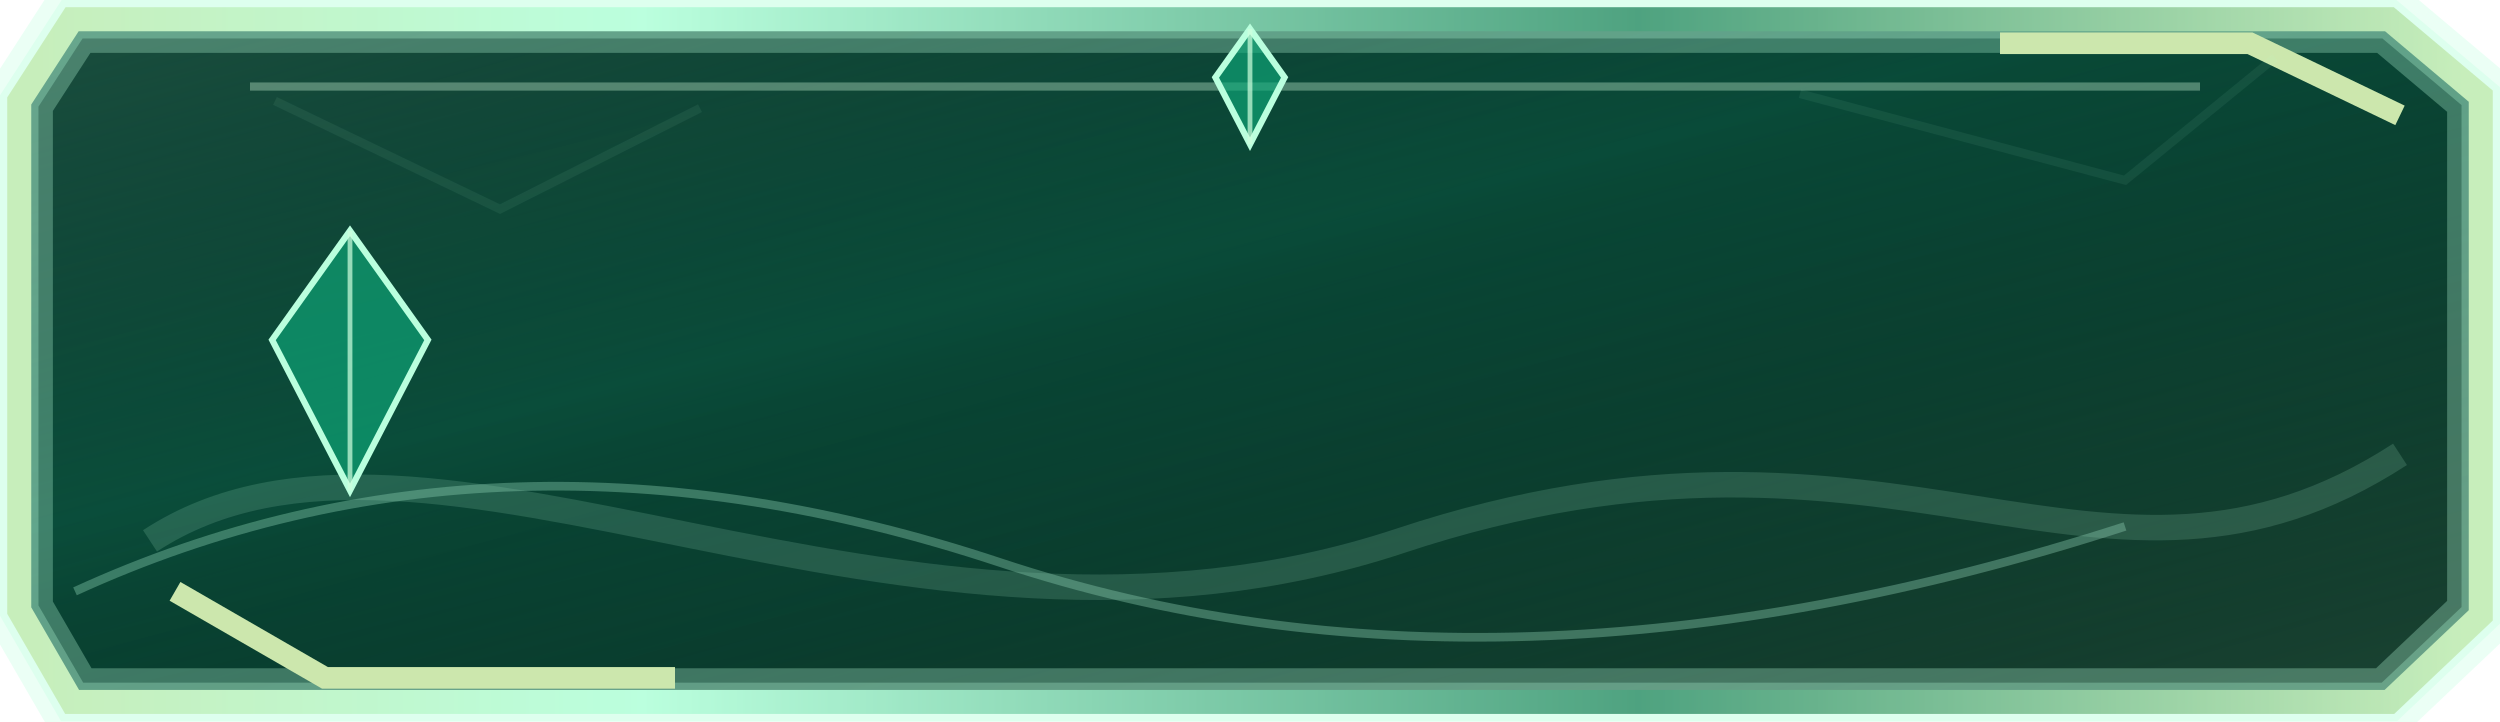
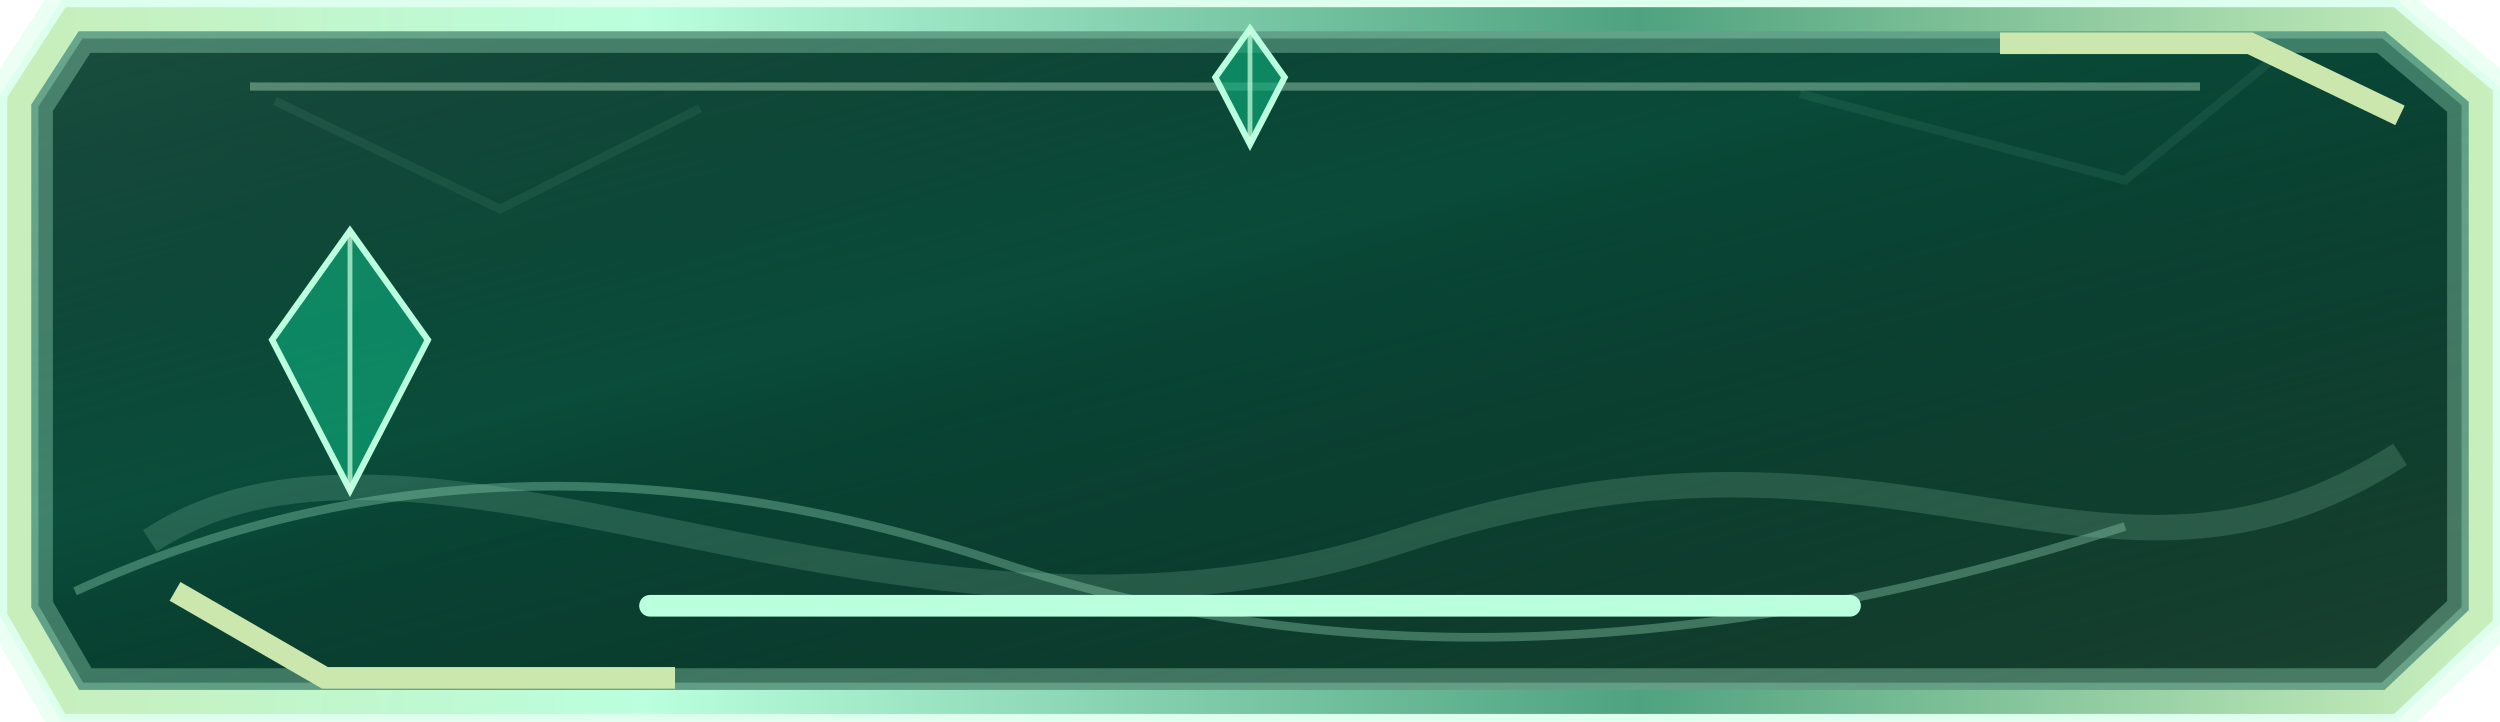
<svg xmlns="http://www.w3.org/2000/svg" width="520" height="150" viewBox="0 0 520 150" data-component="seleccionado" data-state="seleccionado">
  <defs>
    <linearGradient id="base" x1="0" y1="0" x2=".85" y2="1">
      <stop stop-color="#071b17" />
      <stop offset=".43" stop-color="#0a4635" />
      <stop offset="1" stop-color="#061812" />
    </linearGradient>
    <linearGradient id="glass" x1="0" y1="0" x2="1" y2="1">
      <stop stop-color="#5defbb" stop-opacity=".24" />
      <stop offset=".45" stop-color="#008a67" stop-opacity=".05" />
      <stop offset="1" stop-color="#70ffbc" stop-opacity=".20" />
    </linearGradient>
    <linearGradient id="edge" x1="0" y1="0" x2="1" y2="0">
      <stop stop-color="#cce7ad" />
      <stop offset=".25" stop-color="#baffde" />
      <stop offset=".66" stop-color="#207b58" />
      <stop offset="1" stop-color="#cce7ad" />
    </linearGradient>
    <linearGradient id="bar" x1="0" x2="1" y1="0" y2=".2">
      <stop stop-color="#138b64" />
      <stop offset=".45" stop-color="#baffde" />
      <stop offset="1" stop-color="#0b9a6b" />
    </linearGradient>
    <radialGradient id="aura">
      <stop stop-color="#baffde" stop-opacity=".30" />
      <stop offset="1" stop-color="#baffde" stop-opacity="0" />
    </radialGradient>
  </defs>
  <path d="M 15.0 4 L 497.0 4 L 516.0 20.0 L 516.0 128.0 L 497.0 146.0 L 15.0 146.0 L 4 127.0 L 4 21.0 Z" fill="url(#base)" stroke="#baffde" stroke-opacity=".30" stroke-width="8" />
  <path d="M 15.0 4 L 497.0 4 L 516.0 20.0 L 516.0 128.0 L 497.0 146.0 L 15.0 146.0 L 4 127.0 L 4 21.0 Z" fill="url(#glass)" stroke="url(#edge)" stroke-width="5" />
  <path d="M 15.0 4 L 497.0 4 L 516.0 20.0 L 516.0 128.0 L 497.0 146.0 L 15.0 146.0 L 4 127.0 L 4 21.0 Z" fill="none" stroke="#baffde" stroke-opacity="0.3" stroke-width="14" />
  <path d="M 52.0 18.0 L 457.6 18.0" stroke="#d7ffdf" stroke-opacity=".34" stroke-width="1.7" />
  <path d="M 36.4 123.0 L 67.6 141.0 L 140.4 141.0" stroke="#cce7ad" stroke-width="4.50" fill="none" />
  <path d="M 416.0 9.0 L 468.0 9.0 L 499.2 24.0" stroke="#cce7ad" stroke-width="4.50" fill="none" />
  <g opacity="0.72">
    <path d="M 31.2 112.5 C 88.4 75.0 187.2 147.0 291.2 112.5 S 436.8 135.0 499.2 94.5" fill="none" stroke="#baffde" stroke-opacity=".21" stroke-width="5.3" />
    <path d="M 15.6 123.0 Q 104.0 82.5 208.0 117.0 T 442.0 109.5" fill="none" stroke="#baffdf" stroke-opacity=".40" stroke-width="1.80" />
    <path d="M 374.4 19.5 L 442.0 37.5 L 473.2 12.0 M 57.2 21.0 L 104.0 43.5 L 145.6 22.5" fill="none" stroke="#baffde" stroke-opacity=".09" stroke-width="1.8" />
  </g>
  <path d="M 260.0 6.0 L 267.2 16.1 L 260.0 30.0 L 252.8 16.1 Z" stroke="#baffde" stroke-width="1.3" fill="#0eaa7a" fill-opacity=".65" />
  <path d="M 260.0 6.0 L 260.0 30.0" stroke="#d1ffdf" stroke-opacity=".7" />
  <path d="M 72.8 48.0 L 89.0 70.7 L 72.8 102.0 L 56.6 70.7 Z" stroke="#baffde" stroke-width="1.3" fill="#0eaa7a" fill-opacity=".65" />
  <path d="M 72.8 48.0 L 72.8 102.0" stroke="#d1ffdf" stroke-opacity=".7" />
+   <path d="M 135.2 126.0 L 384.8 126.0" stroke="#baffde" stroke-width="4.5" stroke-linecap="round" />
</svg>
